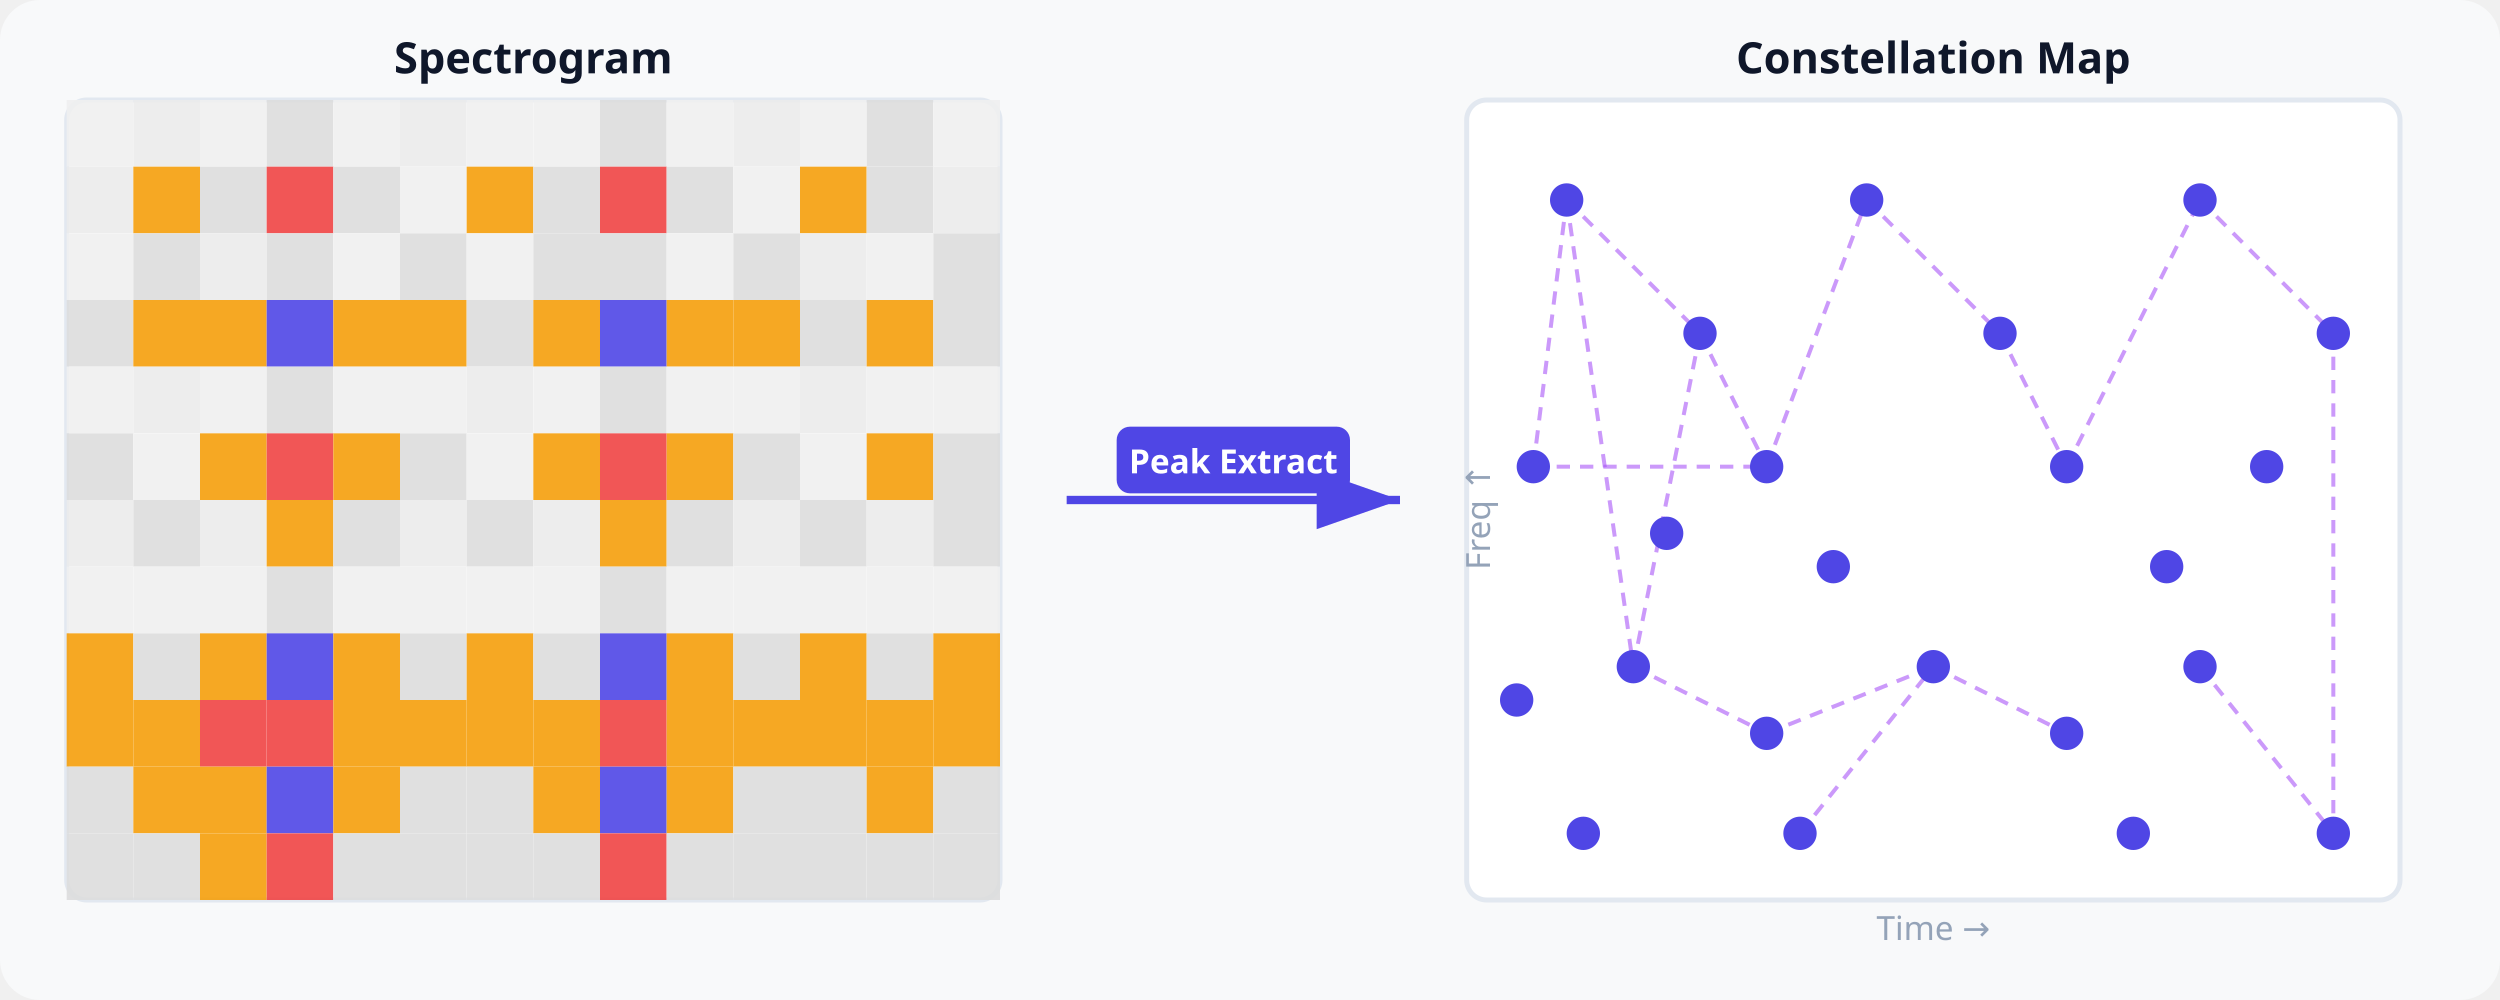
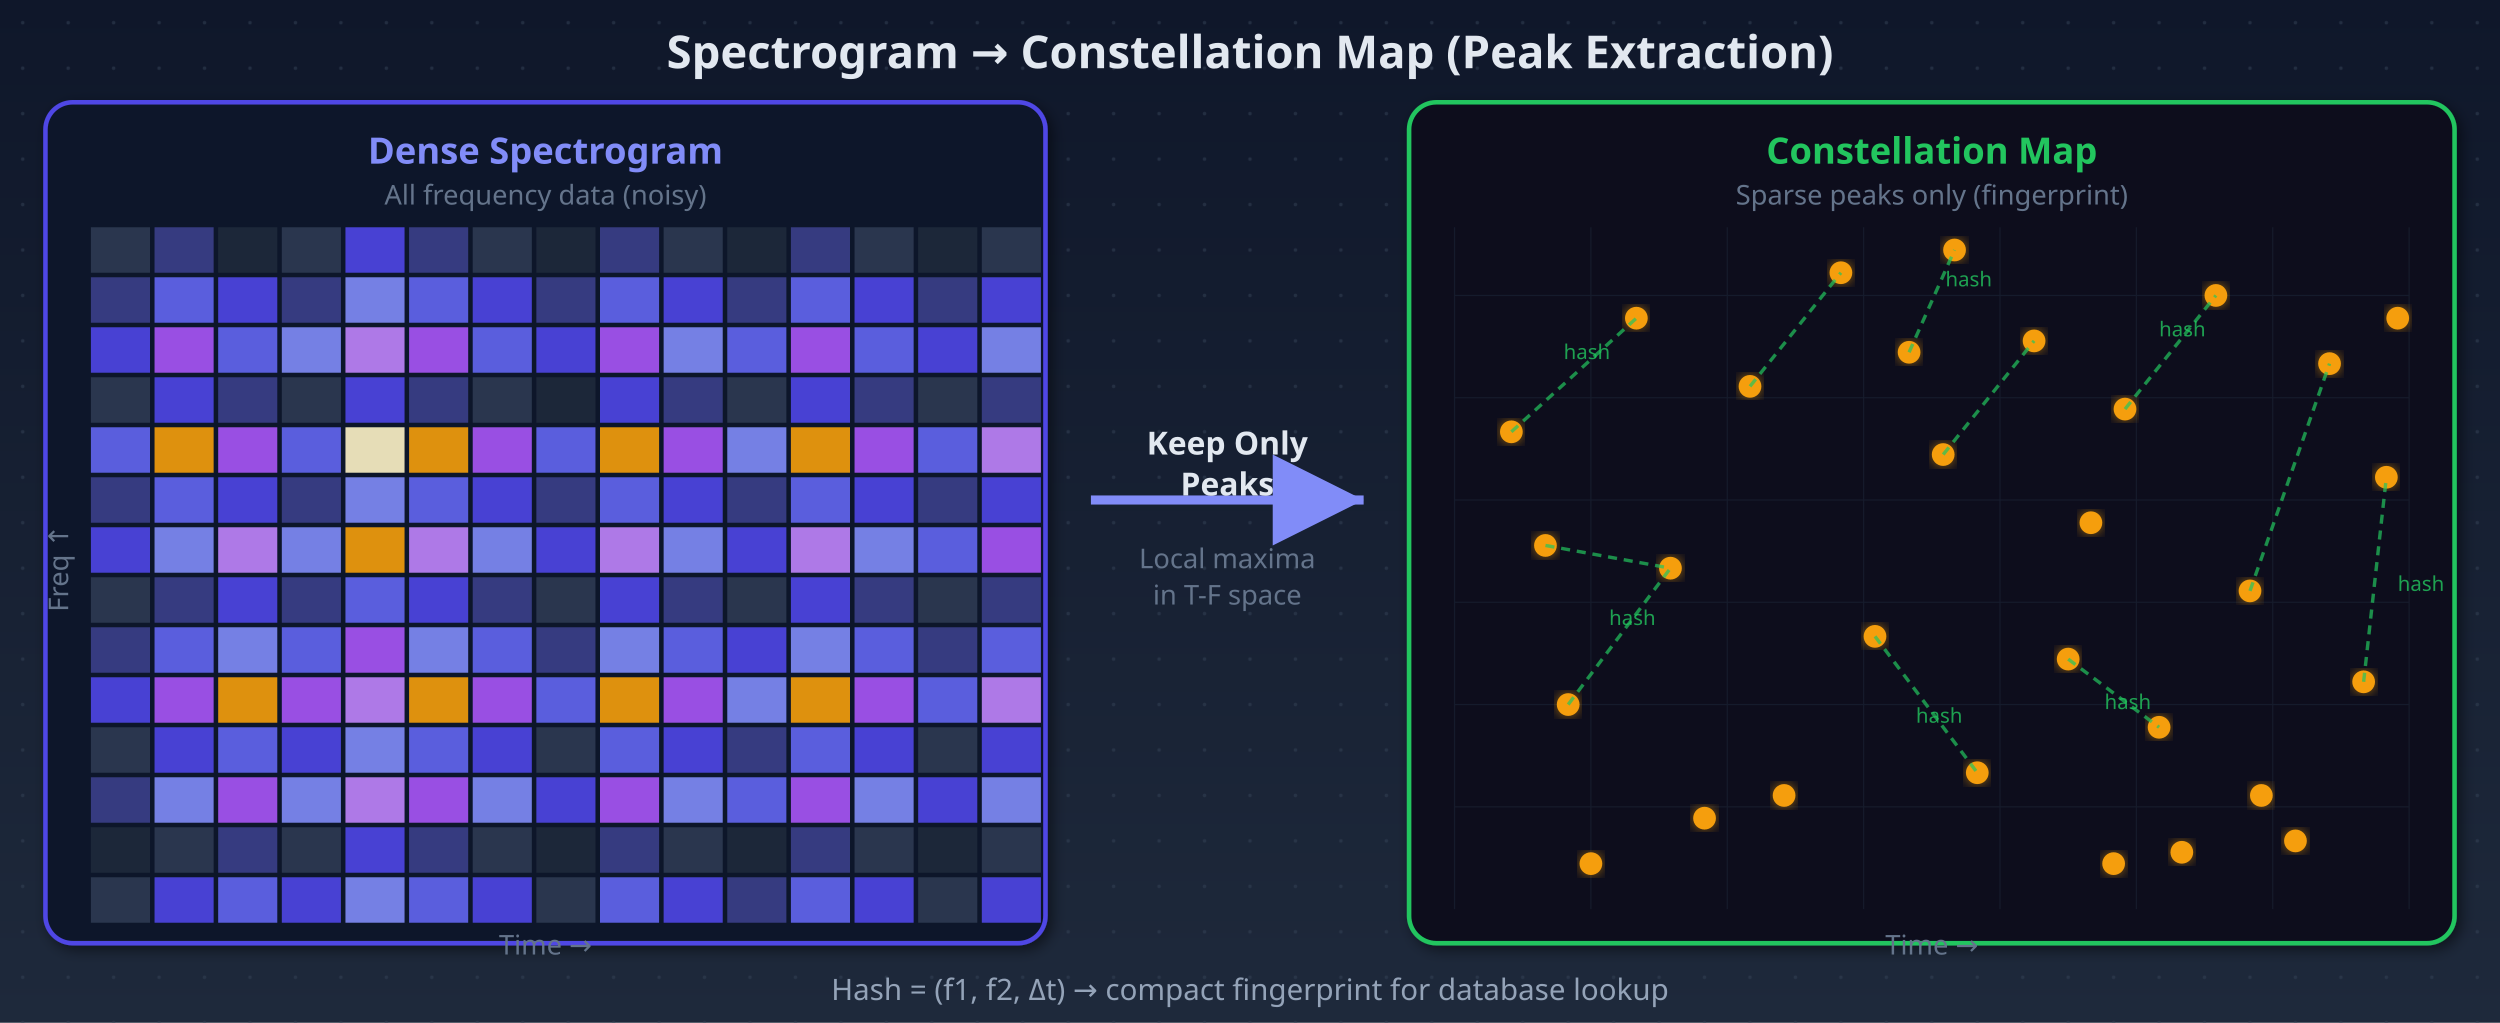
- <svg xmlns="http://www.w3.org/2000/svg" viewBox="0 0 750 300" width="750" height="300">
+ <svg xmlns="http://www.w3.org/2000/svg" viewBox="0 0 1100 450">
  <defs>
-     <marker id="arrHead2" markerWidth="10" markerHeight="7" refX="10" refY="3.5" orient="auto">
-       <polygon points="0 0, 10 3.5, 0 7" fill="#4f46e5" />
+     <linearGradient id="bgC" x1="0" y1="0" x2="0" y2="1">
+       <stop offset="0%" stop-color="#0f172a" />
+       <stop offset="100%" stop-color="#1e293b" />
+     </linearGradient>
+     <linearGradient id="spectroGrad" x1="0" y1="1" x2="0" y2="0">
+       <stop offset="0%" stop-color="#1e293b" />
+       <stop offset="40%" stop-color="#4f46e5" />
+       <stop offset="70%" stop-color="#a855f7" />
+       <stop offset="100%" stop-color="#f59e0b" />
+     </linearGradient>
+     <filter id="shadowC">
+       <feDropShadow dx="2" dy="2" stdDeviation="3" flood-color="#000" flood-opacity="0.5" />
+     </filter>
+     <filter id="dotGlow">
+       <feGaussianBlur stdDeviation="3" result="blur" />
+       <feFlood flood-color="#f59e0b" flood-opacity="0.7" result="color" />
+       <feComposite in="color" in2="blur" operator="in" result="glow" />
+       <feMerge>
+         <feMergeNode in="glow" />
+         <feMergeNode in="SourceGraphic" />
+       </feMerge>
+     </filter>
+     <marker id="arrowC" viewBox="0 0 10 10" refX="10" refY="5" markerWidth="10" markerHeight="10" orient="auto-start-reverse">
+       <path d="M 0 0 L 10 5 L 0 10 z" fill="#818cf8" />
    </marker>
+     <pattern id="dotsC" x="0" y="0" width="20" height="20" patternUnits="userSpaceOnUse">
+       <circle cx="10" cy="10" r="0.8" fill="#334155" opacity="0.5" />
+     </pattern>
  </defs>
-   <rect width="750" height="300" fill="#f8f9fa" rx="12" />
-   <text x="160" y="22" text-anchor="middle" font-family="system-ui, sans-serif" font-size="13" font-weight="600" fill="#0f172a">Spectrogram</text>
-   <rect x="20" y="30" width="280" height="240" rx="6" fill="white" stroke="#e2e8f0" stroke-width="1.5" />
+   <rect width="1100" height="450" fill="url(#bgC)" />
+   <rect width="1100" height="450" fill="url(#dotsC)" />
+   <text x="550" y="30" text-anchor="middle" font-family="system-ui, sans-serif" font-size="20" font-weight="bold" fill="#e2e8f0">Spectrogram → Constellation Map (Peak Extraction)</text>
+   <rect x="20" y="45" width="440" height="370" rx="12" fill="#0f172a" stroke="#4f46e5" stroke-width="2" filter="url(#shadowC)" />
+   <text x="240" y="72" text-anchor="middle" font-family="system-ui, sans-serif" font-size="16" font-weight="bold" fill="#818cf8">Dense Spectrogram</text>
+   <text x="240" y="90" text-anchor="middle" font-family="system-ui, sans-serif" font-size="12" fill="#64748b">All frequency data (noisy)</text>
  <g opacity="0.9">
-     <rect x="20" y="30" width="20" height="20" fill="#f0f0f0" />
-     <rect x="40" y="30" width="20" height="20" fill="#ebebeb" />
-     <rect x="60" y="30" width="20" height="20" fill="#f0f0f0" />
-     <rect x="80" y="30" width="20" height="20" fill="#ddd" />
-     <rect x="100" y="30" width="20" height="20" fill="#f0f0f0" />
-     <rect x="120" y="30" width="20" height="20" fill="#ebebeb" />
-     <rect x="140" y="30" width="20" height="20" fill="#f0f0f0" />
-     <rect x="160" y="30" width="20" height="20" fill="#f0f0f0" />
-     <rect x="180" y="30" width="20" height="20" fill="#ddd" />
-     <rect x="200" y="30" width="20" height="20" fill="#f0f0f0" />
-     <rect x="220" y="30" width="20" height="20" fill="#ebebeb" />
-     <rect x="240" y="30" width="20" height="20" fill="#f0f0f0" />
-     <rect x="260" y="30" width="20" height="20" fill="#ddd" />
-     <rect x="280" y="30" width="20" height="20" fill="#f0f0f0" />
-     <rect x="20" y="50" width="20" height="20" fill="#ebebeb" />
-     <rect x="40" y="50" width="20" height="20" fill="#f59e0b" />
-     <rect x="60" y="50" width="20" height="20" fill="#ddd" />
-     <rect x="80" y="50" width="20" height="20" fill="#ef4444" />
-     <rect x="100" y="50" width="20" height="20" fill="#ddd" />
-     <rect x="120" y="50" width="20" height="20" fill="#f0f0f0" />
-     <rect x="140" y="50" width="20" height="20" fill="#f59e0b" />
-     <rect x="160" y="50" width="20" height="20" fill="#ddd" />
-     <rect x="180" y="50" width="20" height="20" fill="#ef4444" />
-     <rect x="200" y="50" width="20" height="20" fill="#ddd" />
-     <rect x="220" y="50" width="20" height="20" fill="#f0f0f0" />
-     <rect x="240" y="50" width="20" height="20" fill="#f59e0b" />
-     <rect x="260" y="50" width="20" height="20" fill="#ddd" />
-     <rect x="280" y="50" width="20" height="20" fill="#ebebeb" />
-     <rect x="20" y="70" width="20" height="20" fill="#f0f0f0" />
-     <rect x="40" y="70" width="20" height="20" fill="#ddd" />
-     <rect x="60" y="70" width="20" height="20" fill="#ebebeb" />
-     <rect x="80" y="70" width="20" height="20" fill="#ddd" />
-     <rect x="100" y="70" width="20" height="20" fill="#f0f0f0" />
-     <rect x="120" y="70" width="20" height="20" fill="#ddd" />
-     <rect x="140" y="70" width="20" height="20" fill="#f0f0f0" />
-     <rect x="160" y="70" width="20" height="20" fill="#ddd" />
-     <rect x="180" y="70" width="20" height="20" fill="#ddd" />
-     <rect x="200" y="70" width="20" height="20" fill="#f0f0f0" />
-     <rect x="220" y="70" width="20" height="20" fill="#ddd" />
-     <rect x="240" y="70" width="20" height="20" fill="#ebebeb" />
-     <rect x="260" y="70" width="20" height="20" fill="#f0f0f0" />
-     <rect x="280" y="70" width="20" height="20" fill="#ddd" />
-     <rect x="20" y="90" width="20" height="20" fill="#ddd" />
-     <rect x="40" y="90" width="20" height="20" fill="#f59e0b" />
-     <rect x="60" y="90" width="20" height="20" fill="#f59e0b" />
-     <rect x="80" y="90" width="20" height="20" fill="#4f46e5" />
-     <rect x="100" y="90" width="20" height="20" fill="#f59e0b" />
-     <rect x="120" y="90" width="20" height="20" fill="#f59e0b" />
-     <rect x="140" y="90" width="20" height="20" fill="#ddd" />
-     <rect x="160" y="90" width="20" height="20" fill="#f59e0b" />
-     <rect x="180" y="90" width="20" height="20" fill="#4f46e5" />
-     <rect x="200" y="90" width="20" height="20" fill="#f59e0b" />
-     <rect x="220" y="90" width="20" height="20" fill="#f59e0b" />
-     <rect x="240" y="90" width="20" height="20" fill="#ddd" />
-     <rect x="260" y="90" width="20" height="20" fill="#f59e0b" />
-     <rect x="280" y="90" width="20" height="20" fill="#ddd" />
-     <rect x="20" y="110" width="20" height="20" fill="#f0f0f0" />
-     <rect x="40" y="110" width="20" height="20" fill="#ebebeb" />
-     <rect x="60" y="110" width="20" height="20" fill="#f0f0f0" />
-     <rect x="80" y="110" width="20" height="20" fill="#ddd" />
-     <rect x="100" y="110" width="20" height="20" fill="#f0f0f0" />
-     <rect x="120" y="110" width="20" height="20" fill="#f0f0f0" />
-     <rect x="140" y="110" width="20" height="20" fill="#ebebeb" />
-     <rect x="160" y="110" width="20" height="20" fill="#f0f0f0" />
-     <rect x="180" y="110" width="20" height="20" fill="#ddd" />
-     <rect x="200" y="110" width="20" height="20" fill="#f0f0f0" />
-     <rect x="220" y="110" width="20" height="20" fill="#f0f0f0" />
-     <rect x="240" y="110" width="20" height="20" fill="#ebebeb" />
-     <rect x="260" y="110" width="20" height="20" fill="#f0f0f0" />
-     <rect x="280" y="110" width="20" height="20" fill="#f0f0f0" />
-     <rect x="20" y="130" width="20" height="20" fill="#ddd" />
-     <rect x="40" y="130" width="20" height="20" fill="#f0f0f0" />
-     <rect x="60" y="130" width="20" height="20" fill="#f59e0b" />
-     <rect x="80" y="130" width="20" height="20" fill="#ef4444" />
-     <rect x="100" y="130" width="20" height="20" fill="#f59e0b" />
-     <rect x="120" y="130" width="20" height="20" fill="#ddd" />
-     <rect x="140" y="130" width="20" height="20" fill="#f0f0f0" />
-     <rect x="160" y="130" width="20" height="20" fill="#f59e0b" />
-     <rect x="180" y="130" width="20" height="20" fill="#ef4444" />
-     <rect x="200" y="130" width="20" height="20" fill="#f59e0b" />
-     <rect x="220" y="130" width="20" height="20" fill="#ddd" />
-     <rect x="240" y="130" width="20" height="20" fill="#f0f0f0" />
-     <rect x="260" y="130" width="20" height="20" fill="#f59e0b" />
-     <rect x="280" y="130" width="20" height="20" fill="#ddd" />
-     <rect x="20" y="150" width="20" height="20" fill="#ebebeb" />
-     <rect x="40" y="150" width="20" height="20" fill="#ddd" />
-     <rect x="60" y="150" width="20" height="20" fill="#ebebeb" />
-     <rect x="80" y="150" width="20" height="20" fill="#f59e0b" />
-     <rect x="100" y="150" width="20" height="20" fill="#ddd" />
-     <rect x="120" y="150" width="20" height="20" fill="#ebebeb" />
-     <rect x="140" y="150" width="20" height="20" fill="#ddd" />
-     <rect x="160" y="150" width="20" height="20" fill="#ebebeb" />
-     <rect x="180" y="150" width="20" height="20" fill="#f59e0b" />
-     <rect x="200" y="150" width="20" height="20" fill="#ddd" />
-     <rect x="220" y="150" width="20" height="20" fill="#ebebeb" />
-     <rect x="240" y="150" width="20" height="20" fill="#ddd" />
-     <rect x="260" y="150" width="20" height="20" fill="#ebebeb" />
-     <rect x="280" y="150" width="20" height="20" fill="#ddd" />
-     <rect x="20" y="170" width="20" height="20" fill="#f0f0f0" />
-     <rect x="40" y="170" width="20" height="20" fill="#f0f0f0" />
-     <rect x="60" y="170" width="20" height="20" fill="#f0f0f0" />
-     <rect x="80" y="170" width="20" height="20" fill="#ddd" />
-     <rect x="100" y="170" width="20" height="20" fill="#f0f0f0" />
-     <rect x="120" y="170" width="20" height="20" fill="#f0f0f0" />
-     <rect x="140" y="170" width="20" height="20" fill="#f0f0f0" />
-     <rect x="160" y="170" width="20" height="20" fill="#f0f0f0" />
-     <rect x="180" y="170" width="20" height="20" fill="#ddd" />
-     <rect x="200" y="170" width="20" height="20" fill="#f0f0f0" />
-     <rect x="220" y="170" width="20" height="20" fill="#f0f0f0" />
-     <rect x="240" y="170" width="20" height="20" fill="#f0f0f0" />
-     <rect x="260" y="170" width="20" height="20" fill="#f0f0f0" />
-     <rect x="280" y="170" width="20" height="20" fill="#f0f0f0" />
-     <rect x="20" y="190" width="20" height="20" fill="#f59e0b" />
-     <rect x="40" y="190" width="20" height="20" fill="#ddd" />
-     <rect x="60" y="190" width="20" height="20" fill="#f59e0b" />
-     <rect x="80" y="190" width="20" height="20" fill="#4f46e5" />
-     <rect x="100" y="190" width="20" height="20" fill="#f59e0b" />
-     <rect x="120" y="190" width="20" height="20" fill="#ddd" />
-     <rect x="140" y="190" width="20" height="20" fill="#f59e0b" />
-     <rect x="160" y="190" width="20" height="20" fill="#ddd" />
-     <rect x="180" y="190" width="20" height="20" fill="#4f46e5" />
-     <rect x="200" y="190" width="20" height="20" fill="#f59e0b" />
-     <rect x="220" y="190" width="20" height="20" fill="#ddd" />
-     <rect x="240" y="190" width="20" height="20" fill="#f59e0b" />
-     <rect x="260" y="190" width="20" height="20" fill="#ddd" />
-     <rect x="280" y="190" width="20" height="20" fill="#f59e0b" />
-     <rect x="20" y="210" width="20" height="20" fill="#f59e0b" />
-     <rect x="40" y="210" width="20" height="20" fill="#f59e0b" />
-     <rect x="60" y="210" width="20" height="20" fill="#ef4444" />
-     <rect x="80" y="210" width="20" height="20" fill="#ef4444" />
-     <rect x="100" y="210" width="20" height="20" fill="#f59e0b" />
-     <rect x="120" y="210" width="20" height="20" fill="#f59e0b" />
-     <rect x="140" y="210" width="20" height="20" fill="#f59e0b" />
-     <rect x="160" y="210" width="20" height="20" fill="#f59e0b" />
-     <rect x="180" y="210" width="20" height="20" fill="#ef4444" />
-     <rect x="200" y="210" width="20" height="20" fill="#f59e0b" />
-     <rect x="220" y="210" width="20" height="20" fill="#f59e0b" />
-     <rect x="240" y="210" width="20" height="20" fill="#f59e0b" />
-     <rect x="260" y="210" width="20" height="20" fill="#f59e0b" />
-     <rect x="280" y="210" width="20" height="20" fill="#f59e0b" />
-     <rect x="20" y="230" width="20" height="20" fill="#ddd" />
-     <rect x="40" y="230" width="20" height="20" fill="#f59e0b" />
-     <rect x="60" y="230" width="20" height="20" fill="#f59e0b" />
-     <rect x="80" y="230" width="20" height="20" fill="#4f46e5" />
-     <rect x="100" y="230" width="20" height="20" fill="#f59e0b" />
-     <rect x="120" y="230" width="20" height="20" fill="#ddd" />
-     <rect x="140" y="230" width="20" height="20" fill="#ddd" />
-     <rect x="160" y="230" width="20" height="20" fill="#f59e0b" />
-     <rect x="180" y="230" width="20" height="20" fill="#4f46e5" />
-     <rect x="200" y="230" width="20" height="20" fill="#f59e0b" />
-     <rect x="220" y="230" width="20" height="20" fill="#ddd" />
-     <rect x="240" y="230" width="20" height="20" fill="#ddd" />
-     <rect x="260" y="230" width="20" height="20" fill="#f59e0b" />
-     <rect x="280" y="230" width="20" height="20" fill="#ddd" />
-     <rect x="20" y="250" width="20" height="20" fill="#ddd" />
-     <rect x="40" y="250" width="20" height="20" fill="#ddd" />
-     <rect x="60" y="250" width="20" height="20" fill="#f59e0b" />
-     <rect x="80" y="250" width="20" height="20" fill="#ef4444" />
-     <rect x="100" y="250" width="20" height="20" fill="#ddd" />
-     <rect x="120" y="250" width="20" height="20" fill="#ddd" />
-     <rect x="140" y="250" width="20" height="20" fill="#ddd" />
-     <rect x="160" y="250" width="20" height="20" fill="#ddd" />
-     <rect x="180" y="250" width="20" height="20" fill="#ef4444" />
-     <rect x="200" y="250" width="20" height="20" fill="#ddd" />
-     <rect x="220" y="250" width="20" height="20" fill="#ddd" />
-     <rect x="240" y="250" width="20" height="20" fill="#ddd" />
-     <rect x="260" y="250" width="20" height="20" fill="#ddd" />
-     <rect x="280" y="250" width="20" height="20" fill="#ddd" />
+     <rect x="40" y="100" width="26" height="20" fill="#2d3a52" />
+     <rect x="68" y="100" width="26" height="20" fill="#3b3f8a" />
+     <rect x="96" y="100" width="26" height="20" fill="#1e293b" />
+     <rect x="124" y="100" width="26" height="20" fill="#2d3a52" />
+     <rect x="152" y="100" width="26" height="20" fill="#4f46e5" />
+     <rect x="180" y="100" width="26" height="20" fill="#3b3f8a" />
+     <rect x="208" y="100" width="26" height="20" fill="#2d3a52" />
+     <rect x="236" y="100" width="26" height="20" fill="#1e293b" />
+     <rect x="264" y="100" width="26" height="20" fill="#3b3f8a" />
+     <rect x="292" y="100" width="26" height="20" fill="#2d3a52" />
+     <rect x="320" y="100" width="26" height="20" fill="#1e293b" />
+     <rect x="348" y="100" width="26" height="20" fill="#3b3f8a" />
+     <rect x="376" y="100" width="26" height="20" fill="#2d3a52" />
+     <rect x="404" y="100" width="26" height="20" fill="#1e293b" />
+     <rect x="432" y="100" width="26" height="20" fill="#2d3a52" />
+     <rect x="40" y="122" width="26" height="20" fill="#3b3f8a" />
+     <rect x="68" y="122" width="26" height="20" fill="#6366f1" />
+     <rect x="96" y="122" width="26" height="20" fill="#4f46e5" />
+     <rect x="124" y="122" width="26" height="20" fill="#3b3f8a" />
+     <rect x="152" y="122" width="26" height="20" fill="#818cf8" />
+     <rect x="180" y="122" width="26" height="20" fill="#6366f1" />
+     <rect x="208" y="122" width="26" height="20" fill="#4f46e5" />
+     <rect x="236" y="122" width="26" height="20" fill="#3b3f8a" />
+     <rect x="264" y="122" width="26" height="20" fill="#6366f1" />
+     <rect x="292" y="122" width="26" height="20" fill="#4f46e5" />
+     <rect x="320" y="122" width="26" height="20" fill="#3b3f8a" />
+     <rect x="348" y="122" width="26" height="20" fill="#6366f1" />
+     <rect x="376" y="122" width="26" height="20" fill="#4f46e5" />
+     <rect x="404" y="122" width="26" height="20" fill="#3b3f8a" />
+     <rect x="432" y="122" width="26" height="20" fill="#4f46e5" />
+     <rect x="40" y="144" width="26" height="20" fill="#4f46e5" />
+     <rect x="68" y="144" width="26" height="20" fill="#a855f7" />
+     <rect x="96" y="144" width="26" height="20" fill="#6366f1" />
+     <rect x="124" y="144" width="26" height="20" fill="#818cf8" />
+     <rect x="152" y="144" width="26" height="20" fill="#c084fc" />
+     <rect x="180" y="144" width="26" height="20" fill="#a855f7" />
+     <rect x="208" y="144" width="26" height="20" fill="#6366f1" />
+     <rect x="236" y="144" width="26" height="20" fill="#4f46e5" />
+     <rect x="264" y="144" width="26" height="20" fill="#a855f7" />
+     <rect x="292" y="144" width="26" height="20" fill="#818cf8" />
+     <rect x="320" y="144" width="26" height="20" fill="#6366f1" />
+     <rect x="348" y="144" width="26" height="20" fill="#a855f7" />
+     <rect x="376" y="144" width="26" height="20" fill="#6366f1" />
+     <rect x="404" y="144" width="26" height="20" fill="#4f46e5" />
+     <rect x="432" y="144" width="26" height="20" fill="#818cf8" />
+     <rect x="40" y="166" width="26" height="20" fill="#2d3a52" />
+     <rect x="68" y="166" width="26" height="20" fill="#4f46e5" />
+     <rect x="96" y="166" width="26" height="20" fill="#3b3f8a" />
+     <rect x="124" y="166" width="26" height="20" fill="#2d3a52" />
+     <rect x="152" y="166" width="26" height="20" fill="#4f46e5" />
+     <rect x="180" y="166" width="26" height="20" fill="#3b3f8a" />
+     <rect x="208" y="166" width="26" height="20" fill="#2d3a52" />
+     <rect x="236" y="166" width="26" height="20" fill="#1e293b" />
+     <rect x="264" y="166" width="26" height="20" fill="#4f46e5" />
+     <rect x="292" y="166" width="26" height="20" fill="#3b3f8a" />
+     <rect x="320" y="166" width="26" height="20" fill="#2d3a52" />
+     <rect x="348" y="166" width="26" height="20" fill="#4f46e5" />
+     <rect x="376" y="166" width="26" height="20" fill="#3b3f8a" />
+     <rect x="404" y="166" width="26" height="20" fill="#2d3a52" />
+     <rect x="432" y="166" width="26" height="20" fill="#3b3f8a" />
+     <rect x="40" y="188" width="26" height="20" fill="#6366f1" />
+     <rect x="68" y="188" width="26" height="20" fill="#f59e0b" />
+     <rect x="96" y="188" width="26" height="20" fill="#a855f7" />
+     <rect x="124" y="188" width="26" height="20" fill="#6366f1" />
+     <rect x="152" y="188" width="26" height="20" fill="#fef3c7" />
+     <rect x="180" y="188" width="26" height="20" fill="#f59e0b" />
+     <rect x="208" y="188" width="26" height="20" fill="#a855f7" />
+     <rect x="236" y="188" width="26" height="20" fill="#6366f1" />
+     <rect x="264" y="188" width="26" height="20" fill="#f59e0b" />
+     <rect x="292" y="188" width="26" height="20" fill="#a855f7" />
+     <rect x="320" y="188" width="26" height="20" fill="#818cf8" />
+     <rect x="348" y="188" width="26" height="20" fill="#f59e0b" />
+     <rect x="376" y="188" width="26" height="20" fill="#a855f7" />
+     <rect x="404" y="188" width="26" height="20" fill="#6366f1" />
+     <rect x="432" y="188" width="26" height="20" fill="#c084fc" />
+     <rect x="40" y="210" width="26" height="20" fill="#3b3f8a" />
+     <rect x="68" y="210" width="26" height="20" fill="#6366f1" />
+     <rect x="96" y="210" width="26" height="20" fill="#4f46e5" />
+     <rect x="124" y="210" width="26" height="20" fill="#3b3f8a" />
+     <rect x="152" y="210" width="26" height="20" fill="#818cf8" />
+     <rect x="180" y="210" width="26" height="20" fill="#6366f1" />
+     <rect x="208" y="210" width="26" height="20" fill="#4f46e5" />
+     <rect x="236" y="210" width="26" height="20" fill="#3b3f8a" />
+     <rect x="264" y="210" width="26" height="20" fill="#6366f1" />
+     <rect x="292" y="210" width="26" height="20" fill="#4f46e5" />
+     <rect x="320" y="210" width="26" height="20" fill="#3b3f8a" />
+     <rect x="348" y="210" width="26" height="20" fill="#6366f1" />
+     <rect x="376" y="210" width="26" height="20" fill="#4f46e5" />
+     <rect x="404" y="210" width="26" height="20" fill="#3b3f8a" />
+     <rect x="432" y="210" width="26" height="20" fill="#4f46e5" />
+     <rect x="40" y="232" width="26" height="20" fill="#4f46e5" />
+     <rect x="68" y="232" width="26" height="20" fill="#818cf8" />
+     <rect x="96" y="232" width="26" height="20" fill="#c084fc" />
+     <rect x="124" y="232" width="26" height="20" fill="#818cf8" />
+     <rect x="152" y="232" width="26" height="20" fill="#f59e0b" />
+     <rect x="180" y="232" width="26" height="20" fill="#c084fc" />
+     <rect x="208" y="232" width="26" height="20" fill="#818cf8" />
+     <rect x="236" y="232" width="26" height="20" fill="#4f46e5" />
+     <rect x="264" y="232" width="26" height="20" fill="#c084fc" />
+     <rect x="292" y="232" width="26" height="20" fill="#818cf8" />
+     <rect x="320" y="232" width="26" height="20" fill="#4f46e5" />
+     <rect x="348" y="232" width="26" height="20" fill="#c084fc" />
+     <rect x="376" y="232" width="26" height="20" fill="#818cf8" />
+     <rect x="404" y="232" width="26" height="20" fill="#6366f1" />
+     <rect x="432" y="232" width="26" height="20" fill="#a855f7" />
+     <rect x="40" y="254" width="26" height="20" fill="#2d3a52" />
+     <rect x="68" y="254" width="26" height="20" fill="#3b3f8a" />
+     <rect x="96" y="254" width="26" height="20" fill="#4f46e5" />
+     <rect x="124" y="254" width="26" height="20" fill="#3b3f8a" />
+     <rect x="152" y="254" width="26" height="20" fill="#6366f1" />
+     <rect x="180" y="254" width="26" height="20" fill="#4f46e5" />
+     <rect x="208" y="254" width="26" height="20" fill="#3b3f8a" />
+     <rect x="236" y="254" width="26" height="20" fill="#2d3a52" />
+     <rect x="264" y="254" width="26" height="20" fill="#4f46e5" />
+     <rect x="292" y="254" width="26" height="20" fill="#3b3f8a" />
+     <rect x="320" y="254" width="26" height="20" fill="#2d3a52" />
+     <rect x="348" y="254" width="26" height="20" fill="#4f46e5" />
+     <rect x="376" y="254" width="26" height="20" fill="#3b3f8a" />
+     <rect x="404" y="254" width="26" height="20" fill="#2d3a52" />
+     <rect x="432" y="254" width="26" height="20" fill="#3b3f8a" />
+     <rect x="40" y="276" width="26" height="20" fill="#3b3f8a" />
+     <rect x="68" y="276" width="26" height="20" fill="#6366f1" />
+     <rect x="96" y="276" width="26" height="20" fill="#818cf8" />
+     <rect x="124" y="276" width="26" height="20" fill="#6366f1" />
+     <rect x="152" y="276" width="26" height="20" fill="#a855f7" />
+     <rect x="180" y="276" width="26" height="20" fill="#818cf8" />
+     <rect x="208" y="276" width="26" height="20" fill="#6366f1" />
+     <rect x="236" y="276" width="26" height="20" fill="#3b3f8a" />
+     <rect x="264" y="276" width="26" height="20" fill="#818cf8" />
+     <rect x="292" y="276" width="26" height="20" fill="#6366f1" />
+     <rect x="320" y="276" width="26" height="20" fill="#4f46e5" />
+     <rect x="348" y="276" width="26" height="20" fill="#818cf8" />
+     <rect x="376" y="276" width="26" height="20" fill="#6366f1" />
+     <rect x="404" y="276" width="26" height="20" fill="#3b3f8a" />
+     <rect x="432" y="276" width="26" height="20" fill="#6366f1" />
+     <rect x="40" y="298" width="26" height="20" fill="#4f46e5" />
+     <rect x="68" y="298" width="26" height="20" fill="#a855f7" />
+     <rect x="96" y="298" width="26" height="20" fill="#f59e0b" />
+     <rect x="124" y="298" width="26" height="20" fill="#a855f7" />
+     <rect x="152" y="298" width="26" height="20" fill="#c084fc" />
+     <rect x="180" y="298" width="26" height="20" fill="#f59e0b" />
+     <rect x="208" y="298" width="26" height="20" fill="#a855f7" />
+     <rect x="236" y="298" width="26" height="20" fill="#6366f1" />
+     <rect x="264" y="298" width="26" height="20" fill="#f59e0b" />
+     <rect x="292" y="298" width="26" height="20" fill="#a855f7" />
+     <rect x="320" y="298" width="26" height="20" fill="#818cf8" />
+     <rect x="348" y="298" width="26" height="20" fill="#f59e0b" />
+     <rect x="376" y="298" width="26" height="20" fill="#a855f7" />
+     <rect x="404" y="298" width="26" height="20" fill="#6366f1" />
+     <rect x="432" y="298" width="26" height="20" fill="#c084fc" />
+     <rect x="40" y="320" width="26" height="20" fill="#2d3a52" />
+     <rect x="68" y="320" width="26" height="20" fill="#4f46e5" />
+     <rect x="96" y="320" width="26" height="20" fill="#6366f1" />
+     <rect x="124" y="320" width="26" height="20" fill="#4f46e5" />
+     <rect x="152" y="320" width="26" height="20" fill="#818cf8" />
+     <rect x="180" y="320" width="26" height="20" fill="#6366f1" />
+     <rect x="208" y="320" width="26" height="20" fill="#4f46e5" />
+     <rect x="236" y="320" width="26" height="20" fill="#2d3a52" />
+     <rect x="264" y="320" width="26" height="20" fill="#6366f1" />
+     <rect x="292" y="320" width="26" height="20" fill="#4f46e5" />
+     <rect x="320" y="320" width="26" height="20" fill="#3b3f8a" />
+     <rect x="348" y="320" width="26" height="20" fill="#6366f1" />
+     <rect x="376" y="320" width="26" height="20" fill="#4f46e5" />
+     <rect x="404" y="320" width="26" height="20" fill="#2d3a52" />
+     <rect x="432" y="320" width="26" height="20" fill="#4f46e5" />
+     <rect x="40" y="342" width="26" height="20" fill="#3b3f8a" />
+     <rect x="68" y="342" width="26" height="20" fill="#818cf8" />
+     <rect x="96" y="342" width="26" height="20" fill="#a855f7" />
+     <rect x="124" y="342" width="26" height="20" fill="#818cf8" />
+     <rect x="152" y="342" width="26" height="20" fill="#c084fc" />
+     <rect x="180" y="342" width="26" height="20" fill="#a855f7" />
+     <rect x="208" y="342" width="26" height="20" fill="#818cf8" />
+     <rect x="236" y="342" width="26" height="20" fill="#4f46e5" />
+     <rect x="264" y="342" width="26" height="20" fill="#a855f7" />
+     <rect x="292" y="342" width="26" height="20" fill="#818cf8" />
+     <rect x="320" y="342" width="26" height="20" fill="#6366f1" />
+     <rect x="348" y="342" width="26" height="20" fill="#a855f7" />
+     <rect x="376" y="342" width="26" height="20" fill="#818cf8" />
+     <rect x="404" y="342" width="26" height="20" fill="#4f46e5" />
+     <rect x="432" y="342" width="26" height="20" fill="#818cf8" />
+     <rect x="40" y="364" width="26" height="20" fill="#1e293b" />
+     <rect x="68" y="364" width="26" height="20" fill="#2d3a52" />
+     <rect x="96" y="364" width="26" height="20" fill="#3b3f8a" />
+     <rect x="124" y="364" width="26" height="20" fill="#2d3a52" />
+     <rect x="152" y="364" width="26" height="20" fill="#4f46e5" />
+     <rect x="180" y="364" width="26" height="20" fill="#3b3f8a" />
+     <rect x="208" y="364" width="26" height="20" fill="#2d3a52" />
+     <rect x="236" y="364" width="26" height="20" fill="#1e293b" />
+     <rect x="264" y="364" width="26" height="20" fill="#3b3f8a" />
+     <rect x="292" y="364" width="26" height="20" fill="#2d3a52" />
+     <rect x="320" y="364" width="26" height="20" fill="#1e293b" />
+     <rect x="348" y="364" width="26" height="20" fill="#3b3f8a" />
+     <rect x="376" y="364" width="26" height="20" fill="#2d3a52" />
+     <rect x="404" y="364" width="26" height="20" fill="#1e293b" />
+     <rect x="432" y="364" width="26" height="20" fill="#2d3a52" />
+     <rect x="40" y="386" width="26" height="20" fill="#2d3a52" />
+     <rect x="68" y="386" width="26" height="20" fill="#4f46e5" />
+     <rect x="96" y="386" width="26" height="20" fill="#6366f1" />
+     <rect x="124" y="386" width="26" height="20" fill="#4f46e5" />
+     <rect x="152" y="386" width="26" height="20" fill="#818cf8" />
+     <rect x="180" y="386" width="26" height="20" fill="#6366f1" />
+     <rect x="208" y="386" width="26" height="20" fill="#4f46e5" />
+     <rect x="236" y="386" width="26" height="20" fill="#2d3a52" />
+     <rect x="264" y="386" width="26" height="20" fill="#6366f1" />
+     <rect x="292" y="386" width="26" height="20" fill="#4f46e5" />
+     <rect x="320" y="386" width="26" height="20" fill="#3b3f8a" />
+     <rect x="348" y="386" width="26" height="20" fill="#6366f1" />
+     <rect x="376" y="386" width="26" height="20" fill="#4f46e5" />
+     <rect x="404" y="386" width="26" height="20" fill="#2d3a52" />
+     <rect x="432" y="386" width="26" height="20" fill="#4f46e5" />
  </g>
-   <line x1="320" y1="150" x2="420" y2="150" stroke="#4f46e5" stroke-width="2.5" marker-end="url(#arrHead2)" />
-   <rect x="335" y="128" width="70" height="20" rx="4" fill="#4f46e5" />
-   <text x="370" y="142" text-anchor="middle" font-family="system-ui, sans-serif" font-size="10" font-weight="700" fill="white">Peak Extract</text>
-   <text x="580" y="22" text-anchor="middle" font-family="system-ui, sans-serif" font-size="13" font-weight="600" fill="#0f172a">Constellation Map</text>
-   <rect x="440" y="30" width="280" height="240" rx="6" fill="white" stroke="#e2e8f0" stroke-width="1.5" />
-   <line x1="470" y1="60" x2="510" y2="100" stroke="#a855f7" stroke-width="1.2" stroke-dasharray="4,3" opacity="0.6" />
-   <line x1="510" y1="100" x2="530" y2="140" stroke="#a855f7" stroke-width="1.2" stroke-dasharray="4,3" opacity="0.6" />
-   <line x1="470" y1="60" x2="490" y2="200" stroke="#a855f7" stroke-width="1.2" stroke-dasharray="4,3" opacity="0.6" />
-   <line x1="530" y1="140" x2="560" y2="60" stroke="#a855f7" stroke-width="1.2" stroke-dasharray="4,3" opacity="0.6" />
-   <line x1="560" y1="60" x2="600" y2="100" stroke="#a855f7" stroke-width="1.2" stroke-dasharray="4,3" opacity="0.6" />
-   <line x1="600" y1="100" x2="620" y2="140" stroke="#a855f7" stroke-width="1.2" stroke-dasharray="4,3" opacity="0.6" />
-   <line x1="490" y1="200" x2="530" y2="220" stroke="#a855f7" stroke-width="1.2" stroke-dasharray="4,3" opacity="0.6" />
-   <line x1="530" y1="220" x2="580" y2="200" stroke="#a855f7" stroke-width="1.2" stroke-dasharray="4,3" opacity="0.6" />
-   <line x1="580" y1="200" x2="620" y2="220" stroke="#a855f7" stroke-width="1.2" stroke-dasharray="4,3" opacity="0.6" />
-   <line x1="620" y1="140" x2="660" y2="60" stroke="#a855f7" stroke-width="1.2" stroke-dasharray="4,3" opacity="0.6" />
-   <line x1="660" y1="60" x2="700" y2="100" stroke="#a855f7" stroke-width="1.2" stroke-dasharray="4,3" opacity="0.6" />
-   <line x1="540" y1="250" x2="580" y2="200" stroke="#a855f7" stroke-width="1.2" stroke-dasharray="4,3" opacity="0.6" />
-   <line x1="660" y1="200" x2="700" y2="250" stroke="#a855f7" stroke-width="1.2" stroke-dasharray="4,3" opacity="0.6" />
-   <line x1="700" y1="100" x2="700" y2="250" stroke="#a855f7" stroke-width="1.2" stroke-dasharray="4,3" opacity="0.6" />
-   <line x1="510" y1="100" x2="490" y2="200" stroke="#a855f7" stroke-width="1.2" stroke-dasharray="4,3" opacity="0.6" />
-   <line x1="460" y1="140" x2="470" y2="60" stroke="#a855f7" stroke-width="1.2" stroke-dasharray="4,3" opacity="0.6" />
-   <line x1="460" y1="140" x2="530" y2="140" stroke="#a855f7" stroke-width="1.2" stroke-dasharray="4,3" opacity="0.6" />
-   <circle cx="470" cy="60" r="5" fill="#4f46e5" />
-   <circle cx="510" cy="100" r="5" fill="#4f46e5" />
-   <circle cx="530" cy="140" r="5" fill="#4f46e5" />
-   <circle cx="490" cy="200" r="5" fill="#4f46e5" />
-   <circle cx="530" cy="220" r="5" fill="#4f46e5" />
-   <circle cx="540" cy="250" r="5" fill="#4f46e5" />
-   <circle cx="560" cy="60" r="5" fill="#4f46e5" />
-   <circle cx="600" cy="100" r="5" fill="#4f46e5" />
-   <circle cx="620" cy="140" r="5" fill="#4f46e5" />
-   <circle cx="580" cy="200" r="5" fill="#4f46e5" />
-   <circle cx="620" cy="220" r="5" fill="#4f46e5" />
-   <circle cx="660" cy="60" r="5" fill="#4f46e5" />
-   <circle cx="700" cy="100" r="5" fill="#4f46e5" />
-   <circle cx="660" cy="200" r="5" fill="#4f46e5" />
-   <circle cx="700" cy="250" r="5" fill="#4f46e5" />
-   <circle cx="460" cy="140" r="5" fill="#4f46e5" />
-   <circle cx="475" cy="250" r="5" fill="#4f46e5" />
-   <circle cx="550" cy="170" r="5" fill="#4f46e5" />
-   <circle cx="680" cy="140" r="5" fill="#4f46e5" />
-   <circle cx="640" cy="250" r="5" fill="#4f46e5" />
-   <circle cx="455" cy="210" r="5" fill="#4f46e5" />
-   <circle cx="500" cy="160" r="5" fill="#4f46e5" />
-   <circle cx="650" cy="170" r="5" fill="#4f46e5" />
-   <text x="580" y="282" text-anchor="middle" font-family="system-ui, sans-serif" font-size="10" fill="#94a3b8">Time →</text>
-   <text x="447" y="155" text-anchor="middle" font-family="system-ui, sans-serif" font-size="10" fill="#94a3b8" transform="rotate(-90,447,155)">Freq ↑</text>
+   <text x="240" y="420" text-anchor="middle" font-family="system-ui, sans-serif" font-size="12" fill="#64748b">Time →</text>
+   <text x="30" y="250" text-anchor="middle" font-family="system-ui, sans-serif" font-size="12" fill="#64748b" transform="rotate(-90,30,250)">Freq ↑</text>
+   <line x1="480" y1="220" x2="600" y2="220" stroke="#818cf8" stroke-width="4" marker-end="url(#arrowC)" />
+   <text x="540" y="200" text-anchor="middle" font-family="system-ui, sans-serif" font-size="14" font-weight="bold" fill="#e2e8f0">Keep Only</text>
+   <text x="540" y="218" text-anchor="middle" font-family="system-ui, sans-serif" font-size="14" font-weight="bold" fill="#e2e8f0">Peaks</text>
+   <text x="540" y="250" text-anchor="middle" font-family="system-ui, sans-serif" font-size="12" fill="#64748b">Local maxima</text>
+   <text x="540" y="266" text-anchor="middle" font-family="system-ui, sans-serif" font-size="12" fill="#64748b">in T-F space</text>
+   <rect x="620" y="45" width="460" height="370" rx="12" fill="#0a0f1e" stroke="#22c55e" stroke-width="2" filter="url(#shadowC)" />
+   <text x="850" y="72" text-anchor="middle" font-family="system-ui, sans-serif" font-size="16" font-weight="bold" fill="#22c55e">Constellation Map</text>
+   <text x="850" y="90" text-anchor="middle" font-family="system-ui, sans-serif" font-size="12" fill="#64748b">Sparse peaks only (fingerprint)</text>
+   <g stroke="#1e293b" stroke-width="0.5" opacity="0.5">
+     <line x1="640" y1="100" x2="640" y2="400" />
+     <line x1="700" y1="100" x2="700" y2="400" />
+     <line x1="760" y1="100" x2="760" y2="400" />
+     <line x1="820" y1="100" x2="820" y2="400" />
+     <line x1="880" y1="100" x2="880" y2="400" />
+     <line x1="940" y1="100" x2="940" y2="400" />
+     <line x1="1000" y1="100" x2="1000" y2="400" />
+     <line x1="1060" y1="100" x2="1060" y2="400" />
+     <line x1="640" y1="130" x2="1060" y2="130" />
+     <line x1="640" y1="175" x2="1060" y2="175" />
+     <line x1="640" y1="220" x2="1060" y2="220" />
+     <line x1="640" y1="265" x2="1060" y2="265" />
+     <line x1="640" y1="310" x2="1060" y2="310" />
+     <line x1="640" y1="355" x2="1060" y2="355" />
+   </g>
+   <circle cx="665" cy="190" r="5" fill="#f59e0b" filter="url(#dotGlow)" />
+   <circle cx="690" cy="310" r="5" fill="#f59e0b" filter="url(#dotGlow)" />
+   <circle cx="720" cy="140" r="5" fill="#f59e0b" filter="url(#dotGlow)" />
+   <circle cx="735" cy="250" r="5" fill="#f59e0b" filter="url(#dotGlow)" />
+   <circle cx="770" cy="170" r="5" fill="#f59e0b" filter="url(#dotGlow)" />
+   <circle cx="785" cy="350" r="5" fill="#f59e0b" filter="url(#dotGlow)" />
+   <circle cx="810" cy="120" r="5" fill="#f59e0b" filter="url(#dotGlow)" />
+   <circle cx="825" cy="280" r="5" fill="#f59e0b" filter="url(#dotGlow)" />
+   <circle cx="855" cy="200" r="5" fill="#f59e0b" filter="url(#dotGlow)" />
+   <circle cx="870" cy="340" r="5" fill="#f59e0b" filter="url(#dotGlow)" />
+   <circle cx="895" cy="150" r="5" fill="#f59e0b" filter="url(#dotGlow)" />
+   <circle cx="910" cy="290" r="5" fill="#f59e0b" filter="url(#dotGlow)" />
+   <circle cx="935" cy="180" r="5" fill="#f59e0b" filter="url(#dotGlow)" />
+   <circle cx="950" cy="320" r="5" fill="#f59e0b" filter="url(#dotGlow)" />
+   <circle cx="975" cy="130" r="5" fill="#f59e0b" filter="url(#dotGlow)" />
+   <circle cx="990" cy="260" r="5" fill="#f59e0b" filter="url(#dotGlow)" />
+   <circle cx="1010" cy="370" r="5" fill="#f59e0b" filter="url(#dotGlow)" />
+   <circle cx="1025" cy="160" r="5" fill="#f59e0b" filter="url(#dotGlow)" />
+   <circle cx="1040" cy="300" r="5" fill="#f59e0b" filter="url(#dotGlow)" />
+   <circle cx="680" cy="240" r="5" fill="#f59e0b" filter="url(#dotGlow)" />
+   <circle cx="750" cy="360" r="5" fill="#f59e0b" filter="url(#dotGlow)" />
+   <circle cx="840" cy="155" r="5" fill="#f59e0b" filter="url(#dotGlow)" />
+   <circle cx="920" cy="230" r="5" fill="#f59e0b" filter="url(#dotGlow)" />
+   <circle cx="960" cy="375" r="5" fill="#f59e0b" filter="url(#dotGlow)" />
+   <circle cx="1050" cy="210" r="5" fill="#f59e0b" filter="url(#dotGlow)" />
+   <circle cx="700" cy="380" r="5" fill="#f59e0b" filter="url(#dotGlow)" />
+   <circle cx="860" cy="110" r="5" fill="#f59e0b" filter="url(#dotGlow)" />
+   <circle cx="995" cy="350" r="5" fill="#f59e0b" filter="url(#dotGlow)" />
+   <circle cx="930" cy="380" r="5" fill="#f59e0b" filter="url(#dotGlow)" />
+   <circle cx="1055" cy="140" r="5" fill="#f59e0b" filter="url(#dotGlow)" />
+   <line x1="665" y1="190" x2="720" y2="140" stroke="#22c55e" stroke-width="1.5" stroke-dasharray="4,3" opacity="0.7" />
+   <text x="688" y="158" font-family="system-ui, sans-serif" font-size="9" fill="#22c55e" opacity="0.8">hash</text>
+   <line x1="690" y1="310" x2="735" y2="250" stroke="#22c55e" stroke-width="1.5" stroke-dasharray="4,3" opacity="0.7" />
+   <text x="708" y="275" font-family="system-ui, sans-serif" font-size="9" fill="#22c55e" opacity="0.8">hash</text>
+   <line x1="770" y1="170" x2="810" y2="120" stroke="#22c55e" stroke-width="1.5" stroke-dasharray="4,3" opacity="0.7" />
+   <line x1="825" y1="280" x2="870" y2="340" stroke="#22c55e" stroke-width="1.5" stroke-dasharray="4,3" opacity="0.7" />
+   <text x="843" y="318" font-family="system-ui, sans-serif" font-size="9" fill="#22c55e" opacity="0.8">hash</text>
+   <line x1="855" y1="200" x2="895" y2="150" stroke="#22c55e" stroke-width="1.5" stroke-dasharray="4,3" opacity="0.7" />
+   <line x1="910" y1="290" x2="950" y2="320" stroke="#22c55e" stroke-width="1.5" stroke-dasharray="4,3" opacity="0.7" />
+   <text x="926" y="312" font-family="system-ui, sans-serif" font-size="9" fill="#22c55e" opacity="0.8">hash</text>
+   <line x1="935" y1="180" x2="975" y2="130" stroke="#22c55e" stroke-width="1.5" stroke-dasharray="4,3" opacity="0.7" />
+   <text x="950" y="148" font-family="system-ui, sans-serif" font-size="9" fill="#22c55e" opacity="0.8">hash</text>
+   <line x1="990" y1="260" x2="1025" y2="160" stroke="#22c55e" stroke-width="1.5" stroke-dasharray="4,3" opacity="0.7" />
+   <line x1="1040" y1="300" x2="1050" y2="210" stroke="#22c55e" stroke-width="1.5" stroke-dasharray="4,3" opacity="0.7" />
+   <text x="1055" y="260" font-family="system-ui, sans-serif" font-size="9" fill="#22c55e" opacity="0.8">hash</text>
+   <line x1="680" y1="240" x2="735" y2="250" stroke="#22c55e" stroke-width="1.5" stroke-dasharray="4,3" opacity="0.7" />
+   <line x1="840" y1="155" x2="860" y2="110" stroke="#22c55e" stroke-width="1.5" stroke-dasharray="4,3" opacity="0.7" />
+   <text x="856" y="126" font-family="system-ui, sans-serif" font-size="9" fill="#22c55e" opacity="0.8">hash</text>
+   <text x="850" y="420" text-anchor="middle" font-family="system-ui, sans-serif" font-size="12" fill="#64748b">Time →</text>
+   <text x="550" y="440" text-anchor="middle" font-family="system-ui, sans-serif" font-size="13" fill="#94a3b8">Hash = (f1, f2, Δt) → compact fingerprint for database lookup</text>
</svg>
